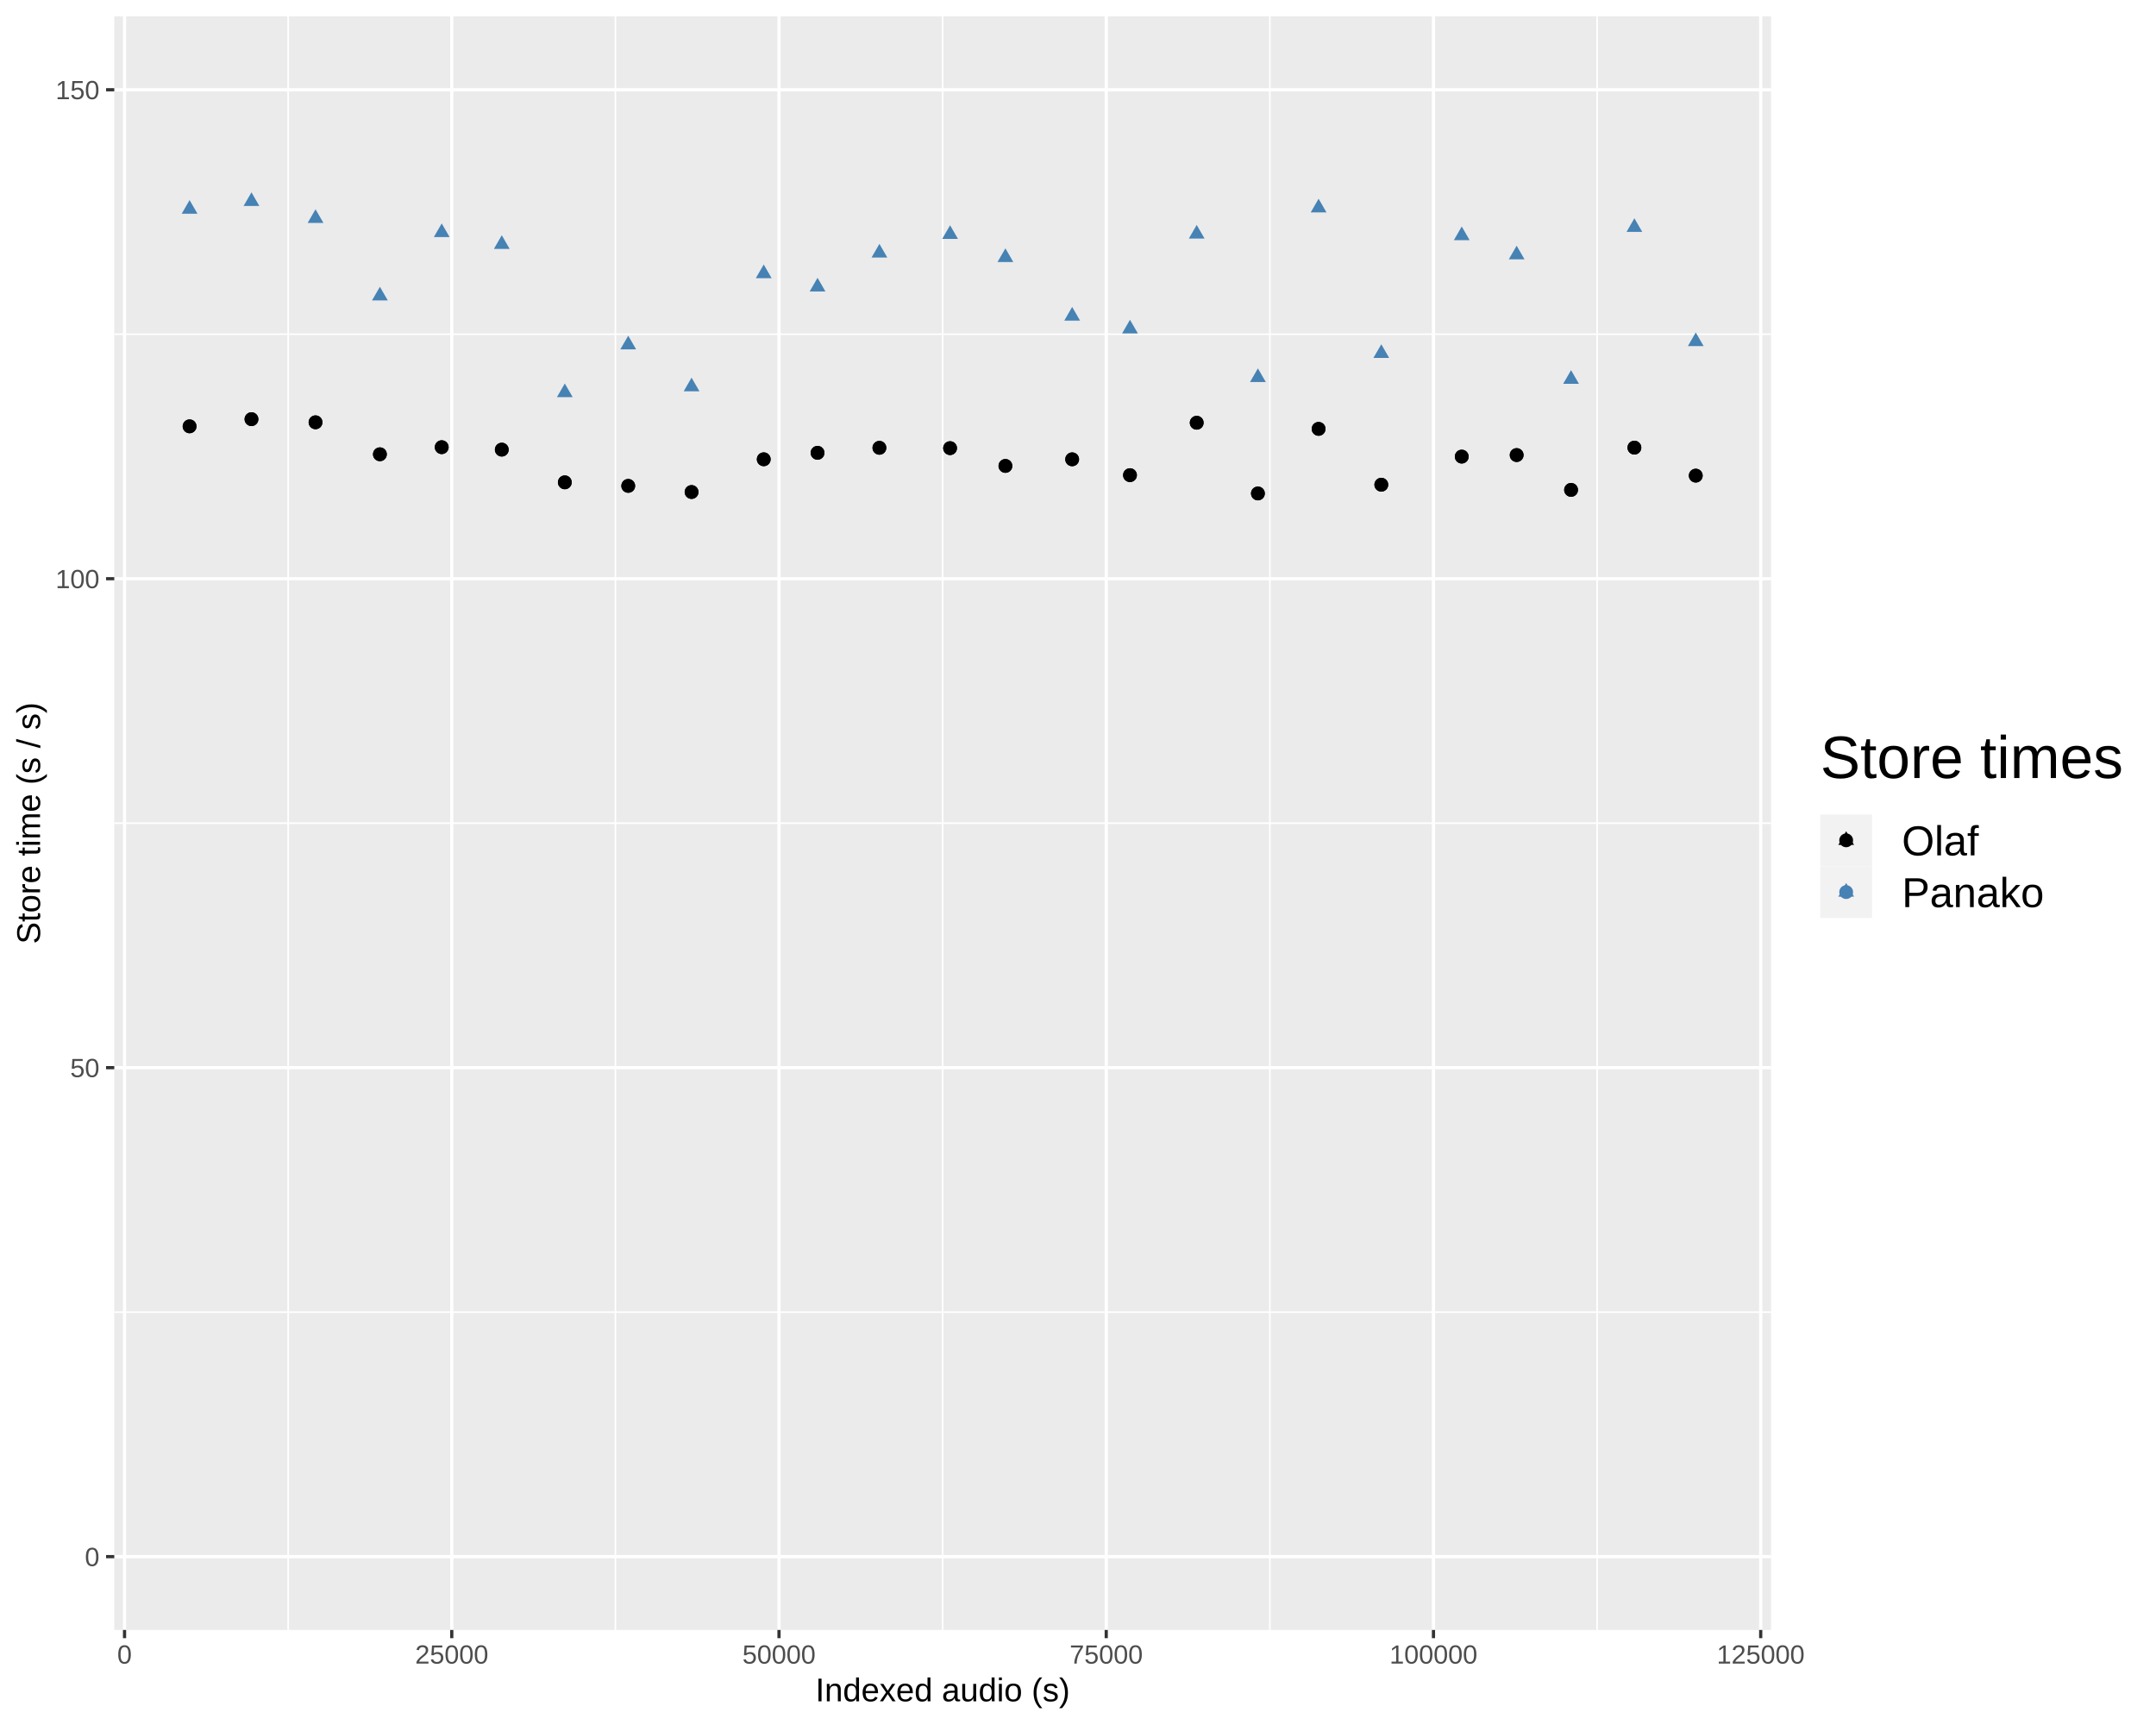
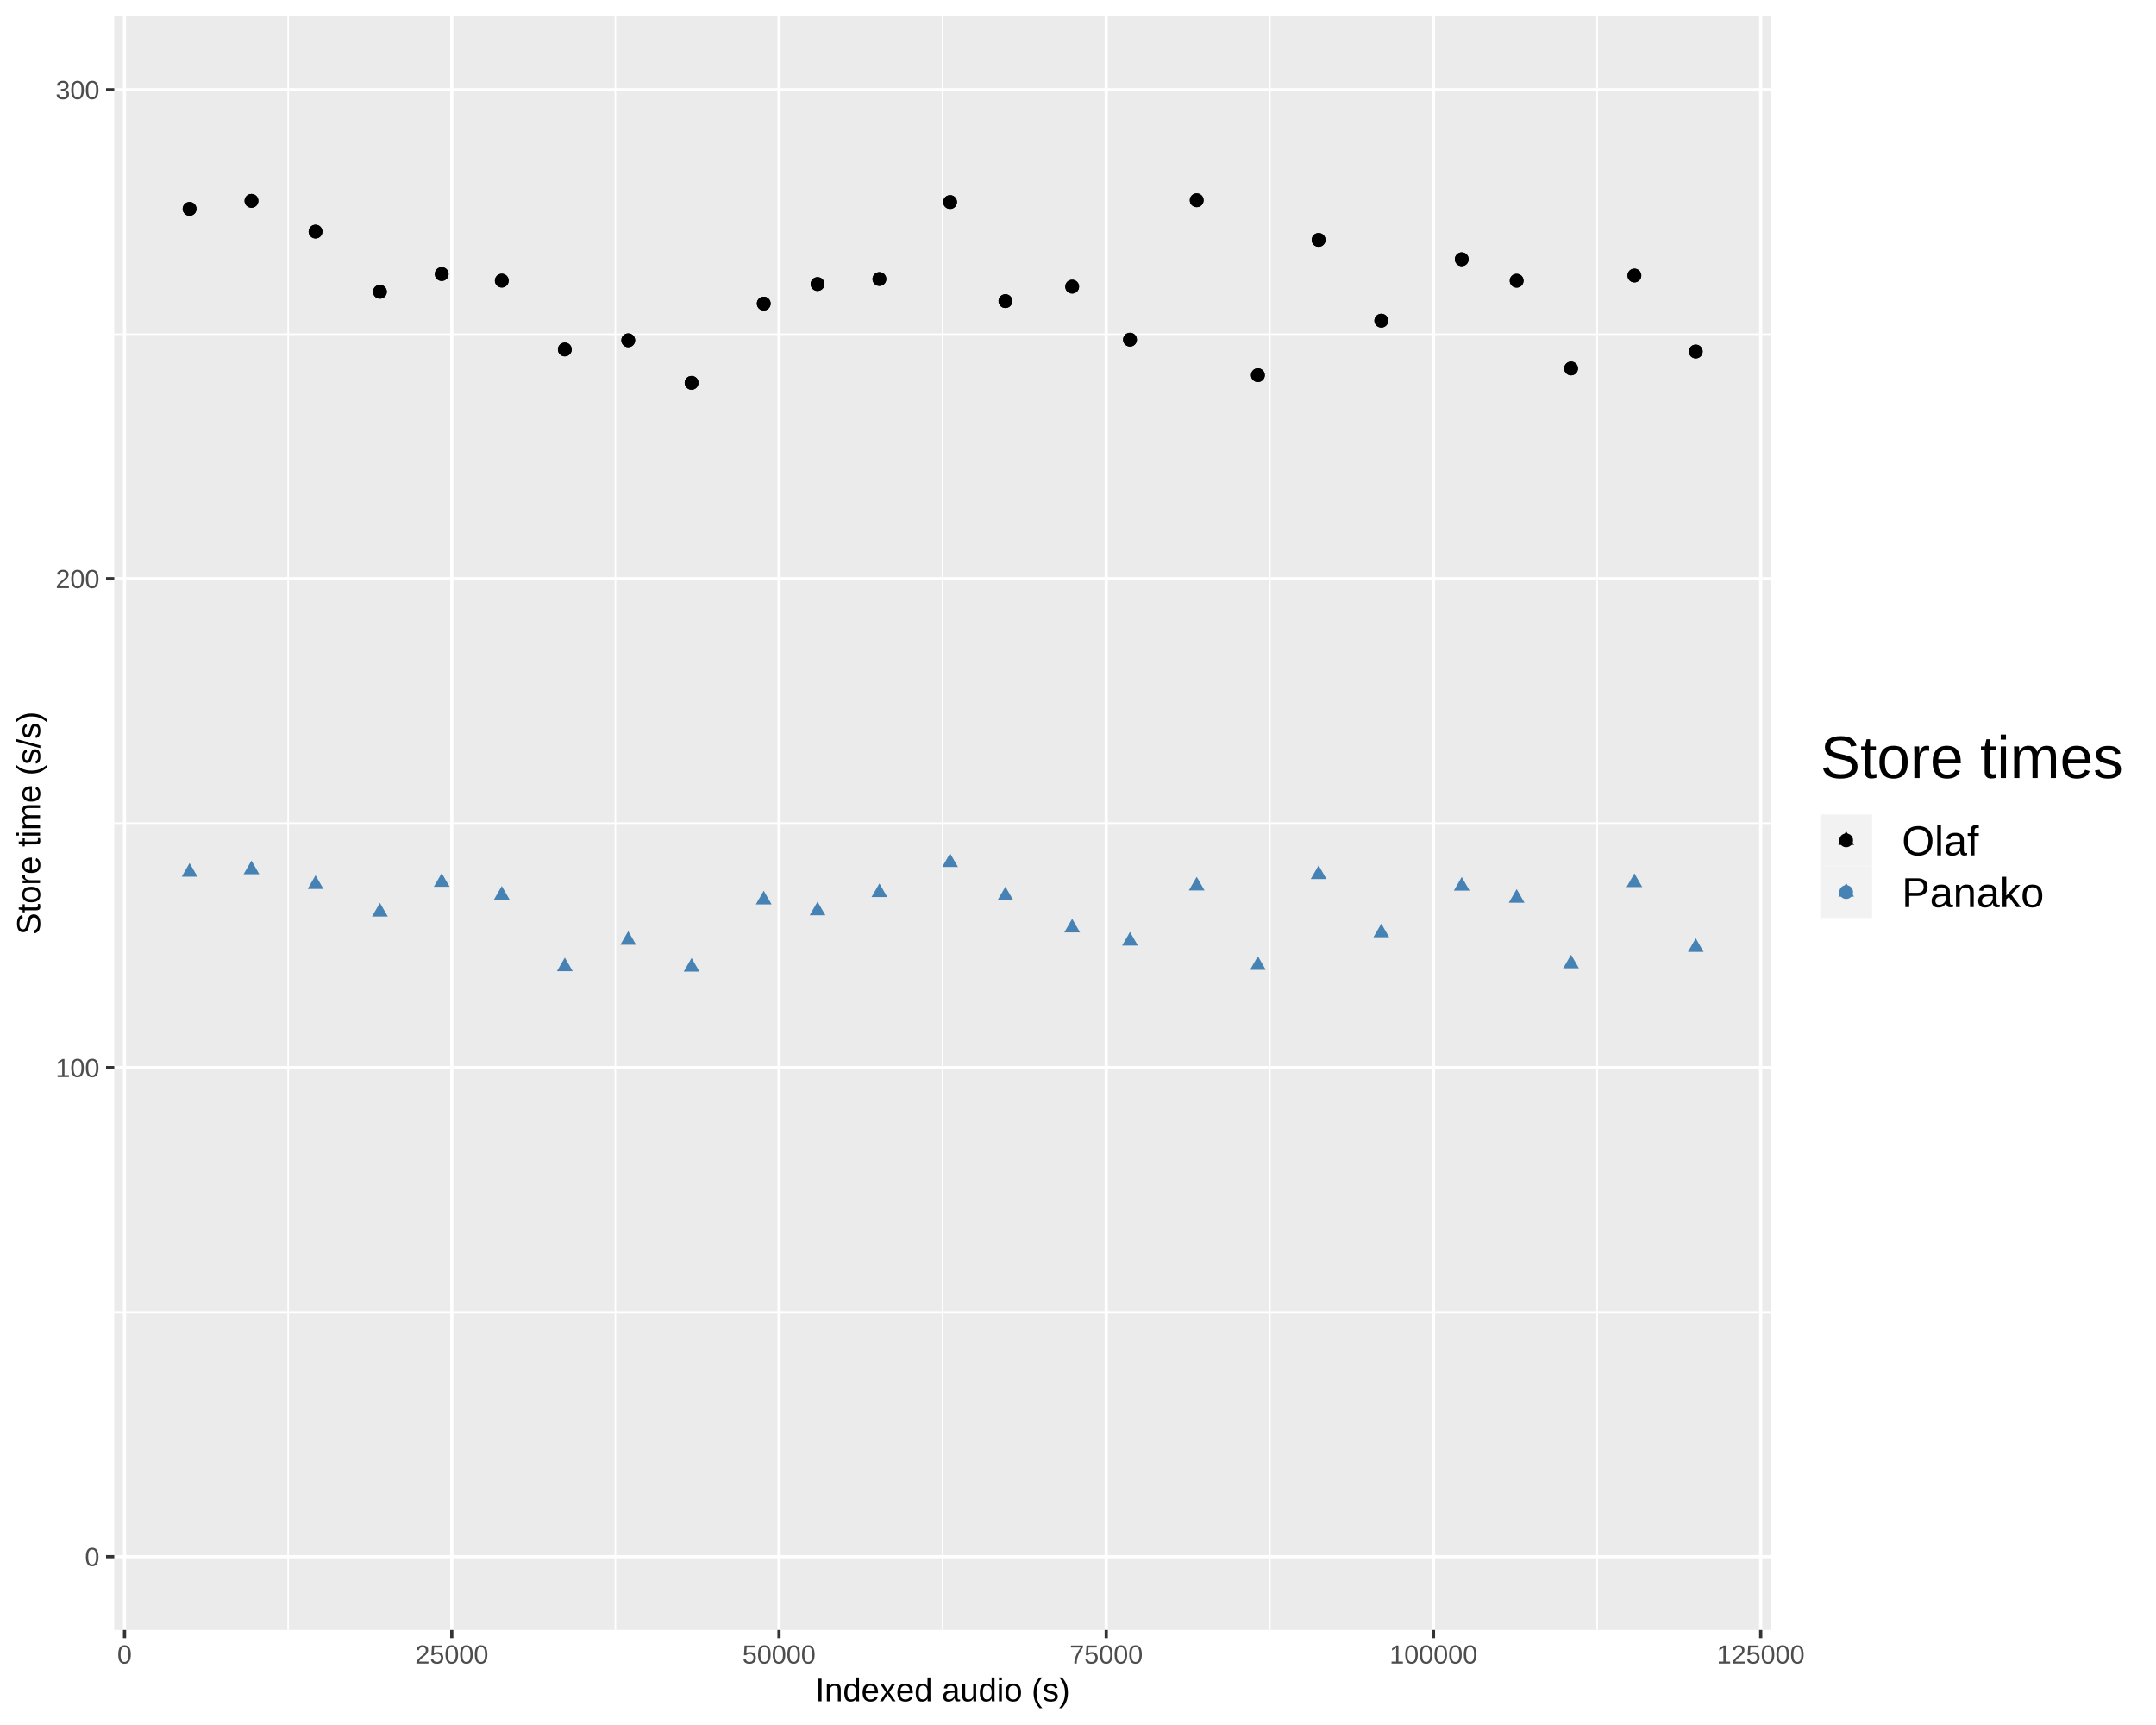
<svg xmlns="http://www.w3.org/2000/svg" class="svglite" width="720.00pt" height="576.00pt" viewBox="0 0 720.00 576.00">
  <defs>
    <style type="text/css">
    .svglite line, .svglite polyline, .svglite polygon, .svglite path, .svglite rect, .svglite circle {
      fill: none;
      stroke: #000000;
      stroke-linecap: round;
      stroke-linejoin: round;
      stroke-miterlimit: 10.00;
    }
    .svglite text {
      white-space: pre;
    }
  </style>
  </defs>
  <rect width="100%" height="100%" style="stroke: none; fill: #FFFFFF;" />
  <defs>
    <clipPath id="cpMC4wMHw3MjAuMDB8MC4wMHw1NzYuMDA=">
      <rect x="0.00" y="0.00" width="720.00" height="576.00" />
    </clipPath>
  </defs>
  <g clip-path="url(#cpMC4wMHw3MjAuMDB8MC4wMHw1NzYuMDA=)">
    <rect x="0.00" y="0.00" width="720.00" height="576.00" style="stroke-width: 1.07; stroke: #FFFFFF; fill: #FFFFFF;" />
  </g>
  <defs>
    <clipPath id="cpMzguMTZ8NTkxLjQ1fDUuNDh8NTQ0LjI3">
      <rect x="38.16" y="5.48" width="553.29" height="538.79" />
    </clipPath>
  </defs>
  <g clip-path="url(#cpMzguMTZ8NTkxLjQ1fDUuNDh8NTQ0LjI3)">
    <rect x="38.16" y="5.48" width="553.29" height="538.79" style="stroke-width: 1.07; stroke: none; fill: #EBEBEB;" />
    <polyline points="38.16,438.14 591.45,438.14 " style="stroke-width: 0.53; stroke: #FFFFFF; stroke-linecap: butt;" />
    <polyline points="38.16,274.87 591.45,274.87 " style="stroke-width: 0.53; stroke: #FFFFFF; stroke-linecap: butt;" />
    <polyline points="38.16,111.60 591.45,111.60 " style="stroke-width: 0.53; stroke: #FFFFFF; stroke-linecap: butt;" />
    <polyline points="96.23,544.27 96.23,5.48 " style="stroke-width: 0.53; stroke: #FFFFFF; stroke-linecap: butt;" />
    <polyline points="205.51,544.27 205.51,5.48 " style="stroke-width: 0.53; stroke: #FFFFFF; stroke-linecap: butt;" />
    <polyline points="314.79,544.27 314.79,5.48 " style="stroke-width: 0.53; stroke: #FFFFFF; stroke-linecap: butt;" />
    <polyline points="424.07,544.27 424.07,5.48 " style="stroke-width: 0.53; stroke: #FFFFFF; stroke-linecap: butt;" />
    <polyline points="533.35,544.27 533.35,5.48 " style="stroke-width: 0.53; stroke: #FFFFFF; stroke-linecap: butt;" />
    <polyline points="38.16,519.78 591.45,519.78 " style="stroke-width: 1.07; stroke: #FFFFFF; stroke-linecap: butt;" />
    <polyline points="38.16,356.51 591.45,356.51 " style="stroke-width: 1.07; stroke: #FFFFFF; stroke-linecap: butt;" />
    <polyline points="38.16,193.24 591.45,193.24 " style="stroke-width: 1.07; stroke: #FFFFFF; stroke-linecap: butt;" />
    <polyline points="38.16,29.97 591.45,29.97 " style="stroke-width: 1.07; stroke: #FFFFFF; stroke-linecap: butt;" />
    <polyline points="41.59,544.27 41.59,5.48 " style="stroke-width: 1.07; stroke: #FFFFFF; stroke-linecap: butt;" />
    <polyline points="150.87,544.27 150.87,5.48 " style="stroke-width: 1.07; stroke: #FFFFFF; stroke-linecap: butt;" />
    <polyline points="260.15,544.27 260.15,5.48 " style="stroke-width: 1.07; stroke: #FFFFFF; stroke-linecap: butt;" />
    <polyline points="369.43,544.27 369.43,5.48 " style="stroke-width: 1.07; stroke: #FFFFFF; stroke-linecap: butt;" />
    <polyline points="478.71,544.27 478.71,5.48 " style="stroke-width: 1.07; stroke: #FFFFFF; stroke-linecap: butt;" />
    <polyline points="587.99,544.27 587.99,5.48 " style="stroke-width: 1.07; stroke: #FFFFFF; stroke-linecap: butt;" />
-     <circle cx="63.31" cy="142.36" r="1.95" style="stroke-width: 0.71; fill: #000000;" />
-     <circle cx="83.98" cy="139.97" r="1.95" style="stroke-width: 0.71; fill: #000000;" />
-     <circle cx="105.37" cy="141.01" r="1.95" style="stroke-width: 0.71; fill: #000000;" />
-     <circle cx="126.87" cy="151.69" r="1.95" style="stroke-width: 0.71; fill: #000000;" />
-     <circle cx="147.51" cy="149.32" r="1.95" style="stroke-width: 0.71; fill: #000000;" />
-     <circle cx="167.57" cy="150.14" r="1.95" style="stroke-width: 0.71; fill: #000000;" />
-     <circle cx="188.62" cy="161.06" r="1.95" style="stroke-width: 0.71; fill: #000000;" />
-     <circle cx="209.80" cy="162.24" r="1.95" style="stroke-width: 0.71; fill: #000000;" />
-     <circle cx="230.95" cy="164.29" r="1.95" style="stroke-width: 0.71; fill: #000000;" />
-     <circle cx="255.05" cy="153.36" r="1.95" style="stroke-width: 0.71; fill: #000000;" />
-     <circle cx="273.02" cy="151.20" r="1.95" style="stroke-width: 0.71; fill: #000000;" />
-     <circle cx="293.68" cy="149.53" r="1.95" style="stroke-width: 0.71; fill: #000000;" />
-     <circle cx="317.28" cy="149.64" r="1.95" style="stroke-width: 0.71; fill: #000000;" />
-     <circle cx="335.76" cy="155.58" r="1.95" style="stroke-width: 0.71; fill: #000000;" />
-     <circle cx="358.05" cy="153.37" r="1.95" style="stroke-width: 0.71; fill: #000000;" />
-     <circle cx="377.36" cy="158.66" r="1.95" style="stroke-width: 0.71; fill: #000000;" />
-     <circle cx="399.64" cy="141.16" r="1.95" style="stroke-width: 0.71; fill: #000000;" />
-     <circle cx="420.08" cy="164.77" r="1.95" style="stroke-width: 0.71; fill: #000000;" />
-     <circle cx="440.35" cy="143.21" r="1.95" style="stroke-width: 0.71; fill: #000000;" />
-     <circle cx="461.29" cy="161.85" r="1.95" style="stroke-width: 0.71; fill: #000000;" />
-     <circle cx="488.15" cy="152.47" r="1.95" style="stroke-width: 0.71; fill: #000000;" />
-     <circle cx="506.49" cy="151.95" r="1.95" style="stroke-width: 0.71; fill: #000000;" />
-     <circle cx="524.66" cy="163.58" r="1.95" style="stroke-width: 0.71; fill: #000000;" />
-     <circle cx="545.81" cy="149.47" r="1.95" style="stroke-width: 0.71; fill: #000000;" />
-     <circle cx="566.30" cy="158.82" r="1.95" style="stroke-width: 0.71; fill: #000000;" />
-     <polygon points="63.31,66.81 65.95,71.37 60.68,71.37 " style="stroke-width: 0.71; stroke: none; fill: #4682B4;" />
-     <polygon points="83.98,64.22 86.61,68.78 81.34,68.78 " style="stroke-width: 0.71; stroke: none; fill: #4682B4;" />
-     <polygon points="105.37,69.88 108.01,74.44 102.74,74.44 " style="stroke-width: 0.71; stroke: none; fill: #4682B4;" />
-     <polygon points="126.87,95.76 129.50,100.32 124.23,100.32 " style="stroke-width: 0.71; stroke: none; fill: #4682B4;" />
-     <polygon points="147.51,74.61 150.15,79.17 144.88,79.17 " style="stroke-width: 0.71; stroke: none; fill: #4682B4;" />
-     <polygon points="167.57,78.55 170.20,83.11 164.94,83.11 " style="stroke-width: 0.71; stroke: none; fill: #4682B4;" />
-     <polygon points="188.62,128.05 191.25,132.61 185.99,132.61 " style="stroke-width: 0.71; stroke: none; fill: #4682B4;" />
-     <polygon points="209.80,112.09 212.43,116.65 207.16,116.65 " style="stroke-width: 0.71; stroke: none; fill: #4682B4;" />
-     <polygon points="230.95,126.10 233.58,130.66 228.32,130.66 " style="stroke-width: 0.71; stroke: none; fill: #4682B4;" />
-     <polygon points="255.05,88.32 257.68,92.88 252.41,92.88 " style="stroke-width: 0.71; stroke: none; fill: #4682B4;" />
-     <polygon points="273.02,92.76 275.65,97.32 270.39,97.32 " style="stroke-width: 0.71; stroke: none; fill: #4682B4;" />
-     <polygon points="293.68,81.44 296.32,86.00 291.05,86.00 " style="stroke-width: 0.71; stroke: none; fill: #4682B4;" />
-     <polygon points="317.28,75.22 319.92,79.78 314.65,79.78 " style="stroke-width: 0.71; stroke: none; fill: #4682B4;" />
-     <polygon points="335.76,82.93 338.39,87.49 333.12,87.49 " style="stroke-width: 0.71; stroke: none; fill: #4682B4;" />
-     <polygon points="358.05,102.49 360.69,107.05 355.42,107.05 " style="stroke-width: 0.71; stroke: none; fill: #4682B4;" />
-     <polygon points="377.36,106.78 380.00,111.34 374.73,111.34 " style="stroke-width: 0.71; stroke: none; fill: #4682B4;" />
-     <polygon points="399.64,75.11 402.27,79.67 397.01,79.67 " style="stroke-width: 0.71; stroke: none; fill: #4682B4;" />
-     <polygon points="420.08,123.00 422.71,127.56 417.45,127.56 " style="stroke-width: 0.71; stroke: none; fill: #4682B4;" />
-     <polygon points="440.35,66.36 442.98,70.92 437.72,70.92 " style="stroke-width: 0.71; stroke: none; fill: #4682B4;" />
-     <polygon points="461.29,114.96 463.92,119.52 458.65,119.52 " style="stroke-width: 0.71; stroke: none; fill: #4682B4;" />
-     <polygon points="488.15,75.63 490.78,80.19 485.52,80.19 " style="stroke-width: 0.71; stroke: none; fill: #4682B4;" />
-     <polygon points="506.49,82.04 509.12,86.60 503.86,86.60 " style="stroke-width: 0.71; stroke: none; fill: #4682B4;" />
-     <polygon points="524.66,123.60 527.29,128.16 522.02,128.16 " style="stroke-width: 0.71; stroke: none; fill: #4682B4;" />
-     <polygon points="545.81,72.88 548.44,77.44 543.18,77.44 " style="stroke-width: 0.71; stroke: none; fill: #4682B4;" />
-     <polygon points="566.30,111.01 568.93,115.57 563.67,115.57 " style="stroke-width: 0.71; stroke: none; fill: #4682B4;" />
-     <circle cx="63.31" cy="142.36" r="1.95" style="stroke-width: 0.71; fill: #000000;" />
-     <circle cx="83.98" cy="139.97" r="1.95" style="stroke-width: 0.71; fill: #000000;" />
-     <circle cx="105.37" cy="141.01" r="1.95" style="stroke-width: 0.71; fill: #000000;" />
-     <circle cx="126.87" cy="151.69" r="1.95" style="stroke-width: 0.71; fill: #000000;" />
-     <circle cx="147.51" cy="149.32" r="1.95" style="stroke-width: 0.71; fill: #000000;" />
-     <circle cx="167.57" cy="150.14" r="1.95" style="stroke-width: 0.71; fill: #000000;" />
-     <circle cx="188.62" cy="161.06" r="1.95" style="stroke-width: 0.71; fill: #000000;" />
-     <circle cx="209.80" cy="162.24" r="1.95" style="stroke-width: 0.71; fill: #000000;" />
-     <circle cx="230.95" cy="164.29" r="1.95" style="stroke-width: 0.71; fill: #000000;" />
-     <circle cx="255.05" cy="153.36" r="1.95" style="stroke-width: 0.71; fill: #000000;" />
-     <circle cx="273.02" cy="151.20" r="1.95" style="stroke-width: 0.71; fill: #000000;" />
-     <circle cx="293.68" cy="149.53" r="1.95" style="stroke-width: 0.71; fill: #000000;" />
-     <circle cx="317.28" cy="149.64" r="1.95" style="stroke-width: 0.71; fill: #000000;" />
-     <circle cx="335.76" cy="155.58" r="1.95" style="stroke-width: 0.71; fill: #000000;" />
-     <circle cx="358.05" cy="153.37" r="1.95" style="stroke-width: 0.71; fill: #000000;" />
-     <circle cx="377.36" cy="158.66" r="1.95" style="stroke-width: 0.71; fill: #000000;" />
-     <circle cx="399.64" cy="141.16" r="1.95" style="stroke-width: 0.71; fill: #000000;" />
-     <circle cx="420.08" cy="164.77" r="1.95" style="stroke-width: 0.71; fill: #000000;" />
-     <circle cx="440.35" cy="143.21" r="1.95" style="stroke-width: 0.71; fill: #000000;" />
-     <circle cx="461.29" cy="161.85" r="1.95" style="stroke-width: 0.71; fill: #000000;" />
-     <circle cx="488.15" cy="152.47" r="1.95" style="stroke-width: 0.71; fill: #000000;" />
-     <circle cx="506.49" cy="151.95" r="1.95" style="stroke-width: 0.71; fill: #000000;" />
-     <circle cx="524.66" cy="163.58" r="1.95" style="stroke-width: 0.71; fill: #000000;" />
-     <circle cx="545.81" cy="149.47" r="1.95" style="stroke-width: 0.71; fill: #000000;" />
-     <circle cx="566.30" cy="158.82" r="1.95" style="stroke-width: 0.71; fill: #000000;" />
+     <circle cx="63.31" cy="69.74" r="1.95" style="stroke-width: 0.71; fill: #000000;" />
+     <circle cx="83.98" cy="67.06" r="1.95" style="stroke-width: 0.71; fill: #000000;" />
+     <circle cx="105.37" cy="77.33" r="1.95" style="stroke-width: 0.71; fill: #000000;" />
+     <circle cx="126.87" cy="97.43" r="1.95" style="stroke-width: 0.71; fill: #000000;" />
+     <circle cx="147.51" cy="91.51" r="1.95" style="stroke-width: 0.71; fill: #000000;" />
+     <circle cx="167.57" cy="93.71" r="1.95" style="stroke-width: 0.71; fill: #000000;" />
+     <circle cx="188.62" cy="116.70" r="1.95" style="stroke-width: 0.71; fill: #000000;" />
+     <circle cx="209.80" cy="113.63" r="1.95" style="stroke-width: 0.71; fill: #000000;" />
+     <circle cx="230.95" cy="127.83" r="1.95" style="stroke-width: 0.71; fill: #000000;" />
+     <circle cx="255.05" cy="101.37" r="1.95" style="stroke-width: 0.71; fill: #000000;" />
+     <circle cx="273.02" cy="94.85" r="1.95" style="stroke-width: 0.71; fill: #000000;" />
+     <circle cx="293.68" cy="93.17" r="1.95" style="stroke-width: 0.71; fill: #000000;" />
+     <circle cx="317.28" cy="67.47" r="1.95" style="stroke-width: 0.71; fill: #000000;" />
+     <circle cx="335.76" cy="100.55" r="1.95" style="stroke-width: 0.71; fill: #000000;" />
+     <circle cx="358.05" cy="95.72" r="1.95" style="stroke-width: 0.71; fill: #000000;" />
+     <circle cx="377.36" cy="113.42" r="1.95" style="stroke-width: 0.71; fill: #000000;" />
+     <circle cx="399.64" cy="66.87" r="1.95" style="stroke-width: 0.71; fill: #000000;" />
+     <circle cx="420.08" cy="125.27" r="1.95" style="stroke-width: 0.71; fill: #000000;" />
+     <circle cx="440.35" cy="80.11" r="1.95" style="stroke-width: 0.71; fill: #000000;" />
+     <circle cx="461.29" cy="107.07" r="1.95" style="stroke-width: 0.71; fill: #000000;" />
+     <circle cx="488.15" cy="86.56" r="1.95" style="stroke-width: 0.71; fill: #000000;" />
+     <circle cx="506.49" cy="93.74" r="1.95" style="stroke-width: 0.71; fill: #000000;" />
+     <circle cx="524.66" cy="123.03" r="1.95" style="stroke-width: 0.71; fill: #000000;" />
+     <circle cx="545.81" cy="92.00" r="1.95" style="stroke-width: 0.71; fill: #000000;" />
+     <circle cx="566.30" cy="117.38" r="1.95" style="stroke-width: 0.71; fill: #000000;" />
+     <polygon points="63.31,288.18 65.95,292.74 60.68,292.74 " style="stroke-width: 0.71; stroke: none; fill: #4682B4;" />
+     <polygon points="83.98,287.36 86.61,291.92 81.34,291.92 " style="stroke-width: 0.71; stroke: none; fill: #4682B4;" />
+     <polygon points="105.37,292.27 108.01,296.83 102.74,296.83 " style="stroke-width: 0.71; stroke: none; fill: #4682B4;" />
+     <polygon points="126.87,301.48 129.50,306.04 124.23,306.04 " style="stroke-width: 0.71; stroke: none; fill: #4682B4;" />
+     <polygon points="147.51,291.54 150.15,296.10 144.88,296.10 " style="stroke-width: 0.71; stroke: none; fill: #4682B4;" />
+     <polygon points="167.57,295.85 170.20,300.41 164.94,300.41 " style="stroke-width: 0.71; stroke: none; fill: #4682B4;" />
+     <polygon points="188.62,319.74 191.25,324.30 185.99,324.30 " style="stroke-width: 0.71; stroke: none; fill: #4682B4;" />
+     <polygon points="209.80,310.92 212.43,315.48 207.16,315.48 " style="stroke-width: 0.71; stroke: none; fill: #4682B4;" />
+     <polygon points="230.95,319.88 233.58,324.44 228.32,324.44 " style="stroke-width: 0.71; stroke: none; fill: #4682B4;" />
+     <polygon points="255.05,297.43 257.68,301.99 252.41,301.99 " style="stroke-width: 0.71; stroke: none; fill: #4682B4;" />
+     <polygon points="273.02,301.07 275.65,305.63 270.39,305.63 " style="stroke-width: 0.71; stroke: none; fill: #4682B4;" />
+     <polygon points="293.68,294.98 296.32,299.54 291.05,299.54 " style="stroke-width: 0.71; stroke: none; fill: #4682B4;" />
+     <polygon points="317.28,284.93 319.92,289.49 314.65,289.49 " style="stroke-width: 0.71; stroke: none; fill: #4682B4;" />
+     <polygon points="335.76,296.06 338.39,300.62 333.12,300.62 " style="stroke-width: 0.71; stroke: none; fill: #4682B4;" />
+     <polygon points="358.05,306.79 360.69,311.35 355.42,311.35 " style="stroke-width: 0.71; stroke: none; fill: #4682B4;" />
+     <polygon points="377.36,311.18 380.00,315.74 374.73,315.74 " style="stroke-width: 0.71; stroke: none; fill: #4682B4;" />
+     <polygon points="399.64,292.78 402.27,297.34 397.01,297.34 " style="stroke-width: 0.71; stroke: none; fill: #4682B4;" />
+     <polygon points="420.08,319.28 422.71,323.84 417.45,323.84 " style="stroke-width: 0.71; stroke: none; fill: #4682B4;" />
+     <polygon points="440.35,288.96 442.98,293.52 437.72,293.52 " style="stroke-width: 0.71; stroke: none; fill: #4682B4;" />
+     <polygon points="461.29,308.41 463.92,312.96 458.65,312.96 " style="stroke-width: 0.71; stroke: none; fill: #4682B4;" />
+     <polygon points="488.15,292.83 490.78,297.39 485.52,297.39 " style="stroke-width: 0.71; stroke: none; fill: #4682B4;" />
+     <polygon points="506.49,296.88 509.12,301.44 503.86,301.44 " style="stroke-width: 0.71; stroke: none; fill: #4682B4;" />
+     <polygon points="524.66,318.77 527.29,323.33 522.02,323.33 " style="stroke-width: 0.71; stroke: none; fill: #4682B4;" />
+     <polygon points="545.81,291.64 548.44,296.20 543.18,296.20 " style="stroke-width: 0.71; stroke: none; fill: #4682B4;" />
+     <polygon points="566.30,313.30 568.93,317.86 563.67,317.86 " style="stroke-width: 0.71; stroke: none; fill: #4682B4;" />
+     <circle cx="63.31" cy="69.74" r="1.95" style="stroke-width: 0.71; fill: #000000;" />
+     <circle cx="83.98" cy="67.06" r="1.95" style="stroke-width: 0.71; fill: #000000;" />
+     <circle cx="105.37" cy="77.33" r="1.95" style="stroke-width: 0.71; fill: #000000;" />
+     <circle cx="126.87" cy="97.43" r="1.95" style="stroke-width: 0.71; fill: #000000;" />
+     <circle cx="147.51" cy="91.51" r="1.95" style="stroke-width: 0.71; fill: #000000;" />
+     <circle cx="167.57" cy="93.71" r="1.95" style="stroke-width: 0.71; fill: #000000;" />
+     <circle cx="188.62" cy="116.70" r="1.95" style="stroke-width: 0.71; fill: #000000;" />
+     <circle cx="209.80" cy="113.63" r="1.95" style="stroke-width: 0.71; fill: #000000;" />
+     <circle cx="230.95" cy="127.83" r="1.95" style="stroke-width: 0.71; fill: #000000;" />
+     <circle cx="255.05" cy="101.37" r="1.95" style="stroke-width: 0.71; fill: #000000;" />
+     <circle cx="273.02" cy="94.85" r="1.95" style="stroke-width: 0.71; fill: #000000;" />
+     <circle cx="293.68" cy="93.17" r="1.95" style="stroke-width: 0.71; fill: #000000;" />
+     <circle cx="317.28" cy="67.47" r="1.95" style="stroke-width: 0.71; fill: #000000;" />
+     <circle cx="335.76" cy="100.55" r="1.95" style="stroke-width: 0.71; fill: #000000;" />
+     <circle cx="358.05" cy="95.72" r="1.95" style="stroke-width: 0.71; fill: #000000;" />
+     <circle cx="377.36" cy="113.42" r="1.95" style="stroke-width: 0.71; fill: #000000;" />
+     <circle cx="399.64" cy="66.87" r="1.95" style="stroke-width: 0.71; fill: #000000;" />
+     <circle cx="420.08" cy="125.27" r="1.95" style="stroke-width: 0.71; fill: #000000;" />
+     <circle cx="440.35" cy="80.11" r="1.95" style="stroke-width: 0.71; fill: #000000;" />
+     <circle cx="461.29" cy="107.07" r="1.95" style="stroke-width: 0.71; fill: #000000;" />
+     <circle cx="488.15" cy="86.56" r="1.95" style="stroke-width: 0.71; fill: #000000;" />
+     <circle cx="506.49" cy="93.74" r="1.95" style="stroke-width: 0.71; fill: #000000;" />
+     <circle cx="524.66" cy="123.03" r="1.95" style="stroke-width: 0.71; fill: #000000;" />
+     <circle cx="545.81" cy="92.00" r="1.95" style="stroke-width: 0.71; fill: #000000;" />
+     <circle cx="566.30" cy="117.38" r="1.95" style="stroke-width: 0.71; fill: #000000;" />
  </g>
  <g clip-path="url(#cpMC4wMHw3MjAuMDB8MC4wMHw1NzYuMDA=)">
    <text x="33.23" y="522.93" text-anchor="end" style="font-size: 8.80px;fill: #4D4D4D; font-family: &quot;Arial&quot;;" textLength="4.90px" lengthAdjust="spacingAndGlyphs">0</text>
-     <text x="33.23" y="359.66" text-anchor="end" style="font-size: 8.80px;fill: #4D4D4D; font-family: &quot;Arial&quot;;" textLength="9.79px" lengthAdjust="spacingAndGlyphs">50</text>
-     <text x="33.23" y="196.39" text-anchor="end" style="font-size: 8.80px;fill: #4D4D4D; font-family: &quot;Arial&quot;;" textLength="14.69px" lengthAdjust="spacingAndGlyphs">100</text>
-     <text x="33.23" y="33.12" text-anchor="end" style="font-size: 8.80px;fill: #4D4D4D; font-family: &quot;Arial&quot;;" textLength="14.69px" lengthAdjust="spacingAndGlyphs">150</text>
+     <text x="33.23" y="359.66" text-anchor="end" style="font-size: 8.80px;fill: #4D4D4D; font-family: &quot;Arial&quot;;" textLength="14.69px" lengthAdjust="spacingAndGlyphs">100</text>
+     <text x="33.23" y="196.39" text-anchor="end" style="font-size: 8.80px;fill: #4D4D4D; font-family: &quot;Arial&quot;;" textLength="14.69px" lengthAdjust="spacingAndGlyphs">200</text>
+     <text x="33.23" y="33.12" text-anchor="end" style="font-size: 8.80px;fill: #4D4D4D; font-family: &quot;Arial&quot;;" textLength="14.69px" lengthAdjust="spacingAndGlyphs">300</text>
    <polyline points="35.42,519.78 38.16,519.78 " style="stroke-width: 1.07; stroke: #333333; stroke-linecap: butt;" />
    <polyline points="35.42,356.51 38.16,356.51 " style="stroke-width: 1.07; stroke: #333333; stroke-linecap: butt;" />
    <polyline points="35.42,193.24 38.16,193.24 " style="stroke-width: 1.07; stroke: #333333; stroke-linecap: butt;" />
    <polyline points="35.42,29.97 38.16,29.97 " style="stroke-width: 1.07; stroke: #333333; stroke-linecap: butt;" />
    <polyline points="41.59,547.01 41.59,544.27 " style="stroke-width: 1.07; stroke: #333333; stroke-linecap: butt;" />
    <polyline points="150.87,547.01 150.87,544.27 " style="stroke-width: 1.07; stroke: #333333; stroke-linecap: butt;" />
    <polyline points="260.15,547.01 260.15,544.27 " style="stroke-width: 1.07; stroke: #333333; stroke-linecap: butt;" />
    <polyline points="369.43,547.01 369.43,544.27 " style="stroke-width: 1.07; stroke: #333333; stroke-linecap: butt;" />
    <polyline points="478.71,547.01 478.71,544.27 " style="stroke-width: 1.07; stroke: #333333; stroke-linecap: butt;" />
    <polyline points="587.99,547.01 587.99,544.27 " style="stroke-width: 1.07; stroke: #333333; stroke-linecap: butt;" />
    <text x="41.59" y="555.50" text-anchor="middle" style="font-size: 8.80px;fill: #4D4D4D; font-family: &quot;Arial&quot;;" textLength="4.90px" lengthAdjust="spacingAndGlyphs">0</text>
    <text x="150.87" y="555.50" text-anchor="middle" style="font-size: 8.80px;fill: #4D4D4D; font-family: &quot;Arial&quot;;" textLength="24.48px" lengthAdjust="spacingAndGlyphs">25000</text>
    <text x="260.15" y="555.50" text-anchor="middle" style="font-size: 8.80px;fill: #4D4D4D; font-family: &quot;Arial&quot;;" textLength="24.48px" lengthAdjust="spacingAndGlyphs">50000</text>
    <text x="369.43" y="555.50" text-anchor="middle" style="font-size: 8.80px;fill: #4D4D4D; font-family: &quot;Arial&quot;;" textLength="24.48px" lengthAdjust="spacingAndGlyphs">75000</text>
    <text x="478.71" y="555.50" text-anchor="middle" style="font-size: 8.80px;fill: #4D4D4D; font-family: &quot;Arial&quot;;" textLength="29.38px" lengthAdjust="spacingAndGlyphs">100000</text>
    <text x="587.99" y="555.50" text-anchor="middle" style="font-size: 8.80px;fill: #4D4D4D; font-family: &quot;Arial&quot;;" textLength="29.38px" lengthAdjust="spacingAndGlyphs">125000</text>
    <text x="314.81" y="568.09" text-anchor="middle" style="font-size: 11.00px; font-family: &quot;Arial&quot;;" textLength="85.01px" lengthAdjust="spacingAndGlyphs">Indexed audio (s)</text>
-     <text transform="translate(13.37,274.87) rotate(-90)" text-anchor="middle" style="font-size: 11.00px; font-family: &quot;Arial&quot;;" textLength="80.67px" lengthAdjust="spacingAndGlyphs">Store time (s / s)</text>
+     <text transform="translate(13.37,274.87) rotate(-90)" text-anchor="middle" style="font-size: 11.00px; font-family: &quot;Arial&quot;;" textLength="74.56px" lengthAdjust="spacingAndGlyphs">Store time (s/s)</text>
    <rect x="602.41" y="237.75" width="112.11" height="74.25" style="stroke-width: 1.07; stroke: none; fill: #FFFFFF;" />
    <text x="607.89" y="259.79" style="font-size: 20.00px; font-family: &quot;Arial&quot;;" textLength="101.15px" lengthAdjust="spacingAndGlyphs">Store times</text>
    <rect x="607.89" y="271.96" width="17.28" height="17.28" style="stroke-width: 1.07; stroke: none; fill: #F2F2F2;" />
    <circle cx="616.53" cy="280.60" r="1.95" style="stroke-width: 0.71; fill: #000000;" />
    <polygon points="616.53,277.56 619.16,282.12 613.90,282.12 " style="stroke-width: 0.71; stroke: none; fill: #000000;" />
    <rect x="607.89" y="289.24" width="17.28" height="17.28" style="stroke-width: 1.07; stroke: none; fill: #F2F2F2;" />
    <circle cx="616.53" cy="297.88" r="1.95" style="stroke-width: 0.71; stroke: #4682B4; fill: #4682B4;" />
    <polygon points="616.53,294.84 619.16,299.40 613.90,299.40 " style="stroke-width: 0.71; stroke: none; fill: #4682B4;" />
    <text x="635.13" y="285.62" style="font-size: 14.00px; font-family: &quot;Arial&quot;;" textLength="25.67px" lengthAdjust="spacingAndGlyphs">Olaf</text>
    <text x="635.13" y="302.90" style="font-size: 14.00px; font-family: &quot;Arial&quot;;" textLength="47.47px" lengthAdjust="spacingAndGlyphs">Panako</text>
  </g>
</svg>
